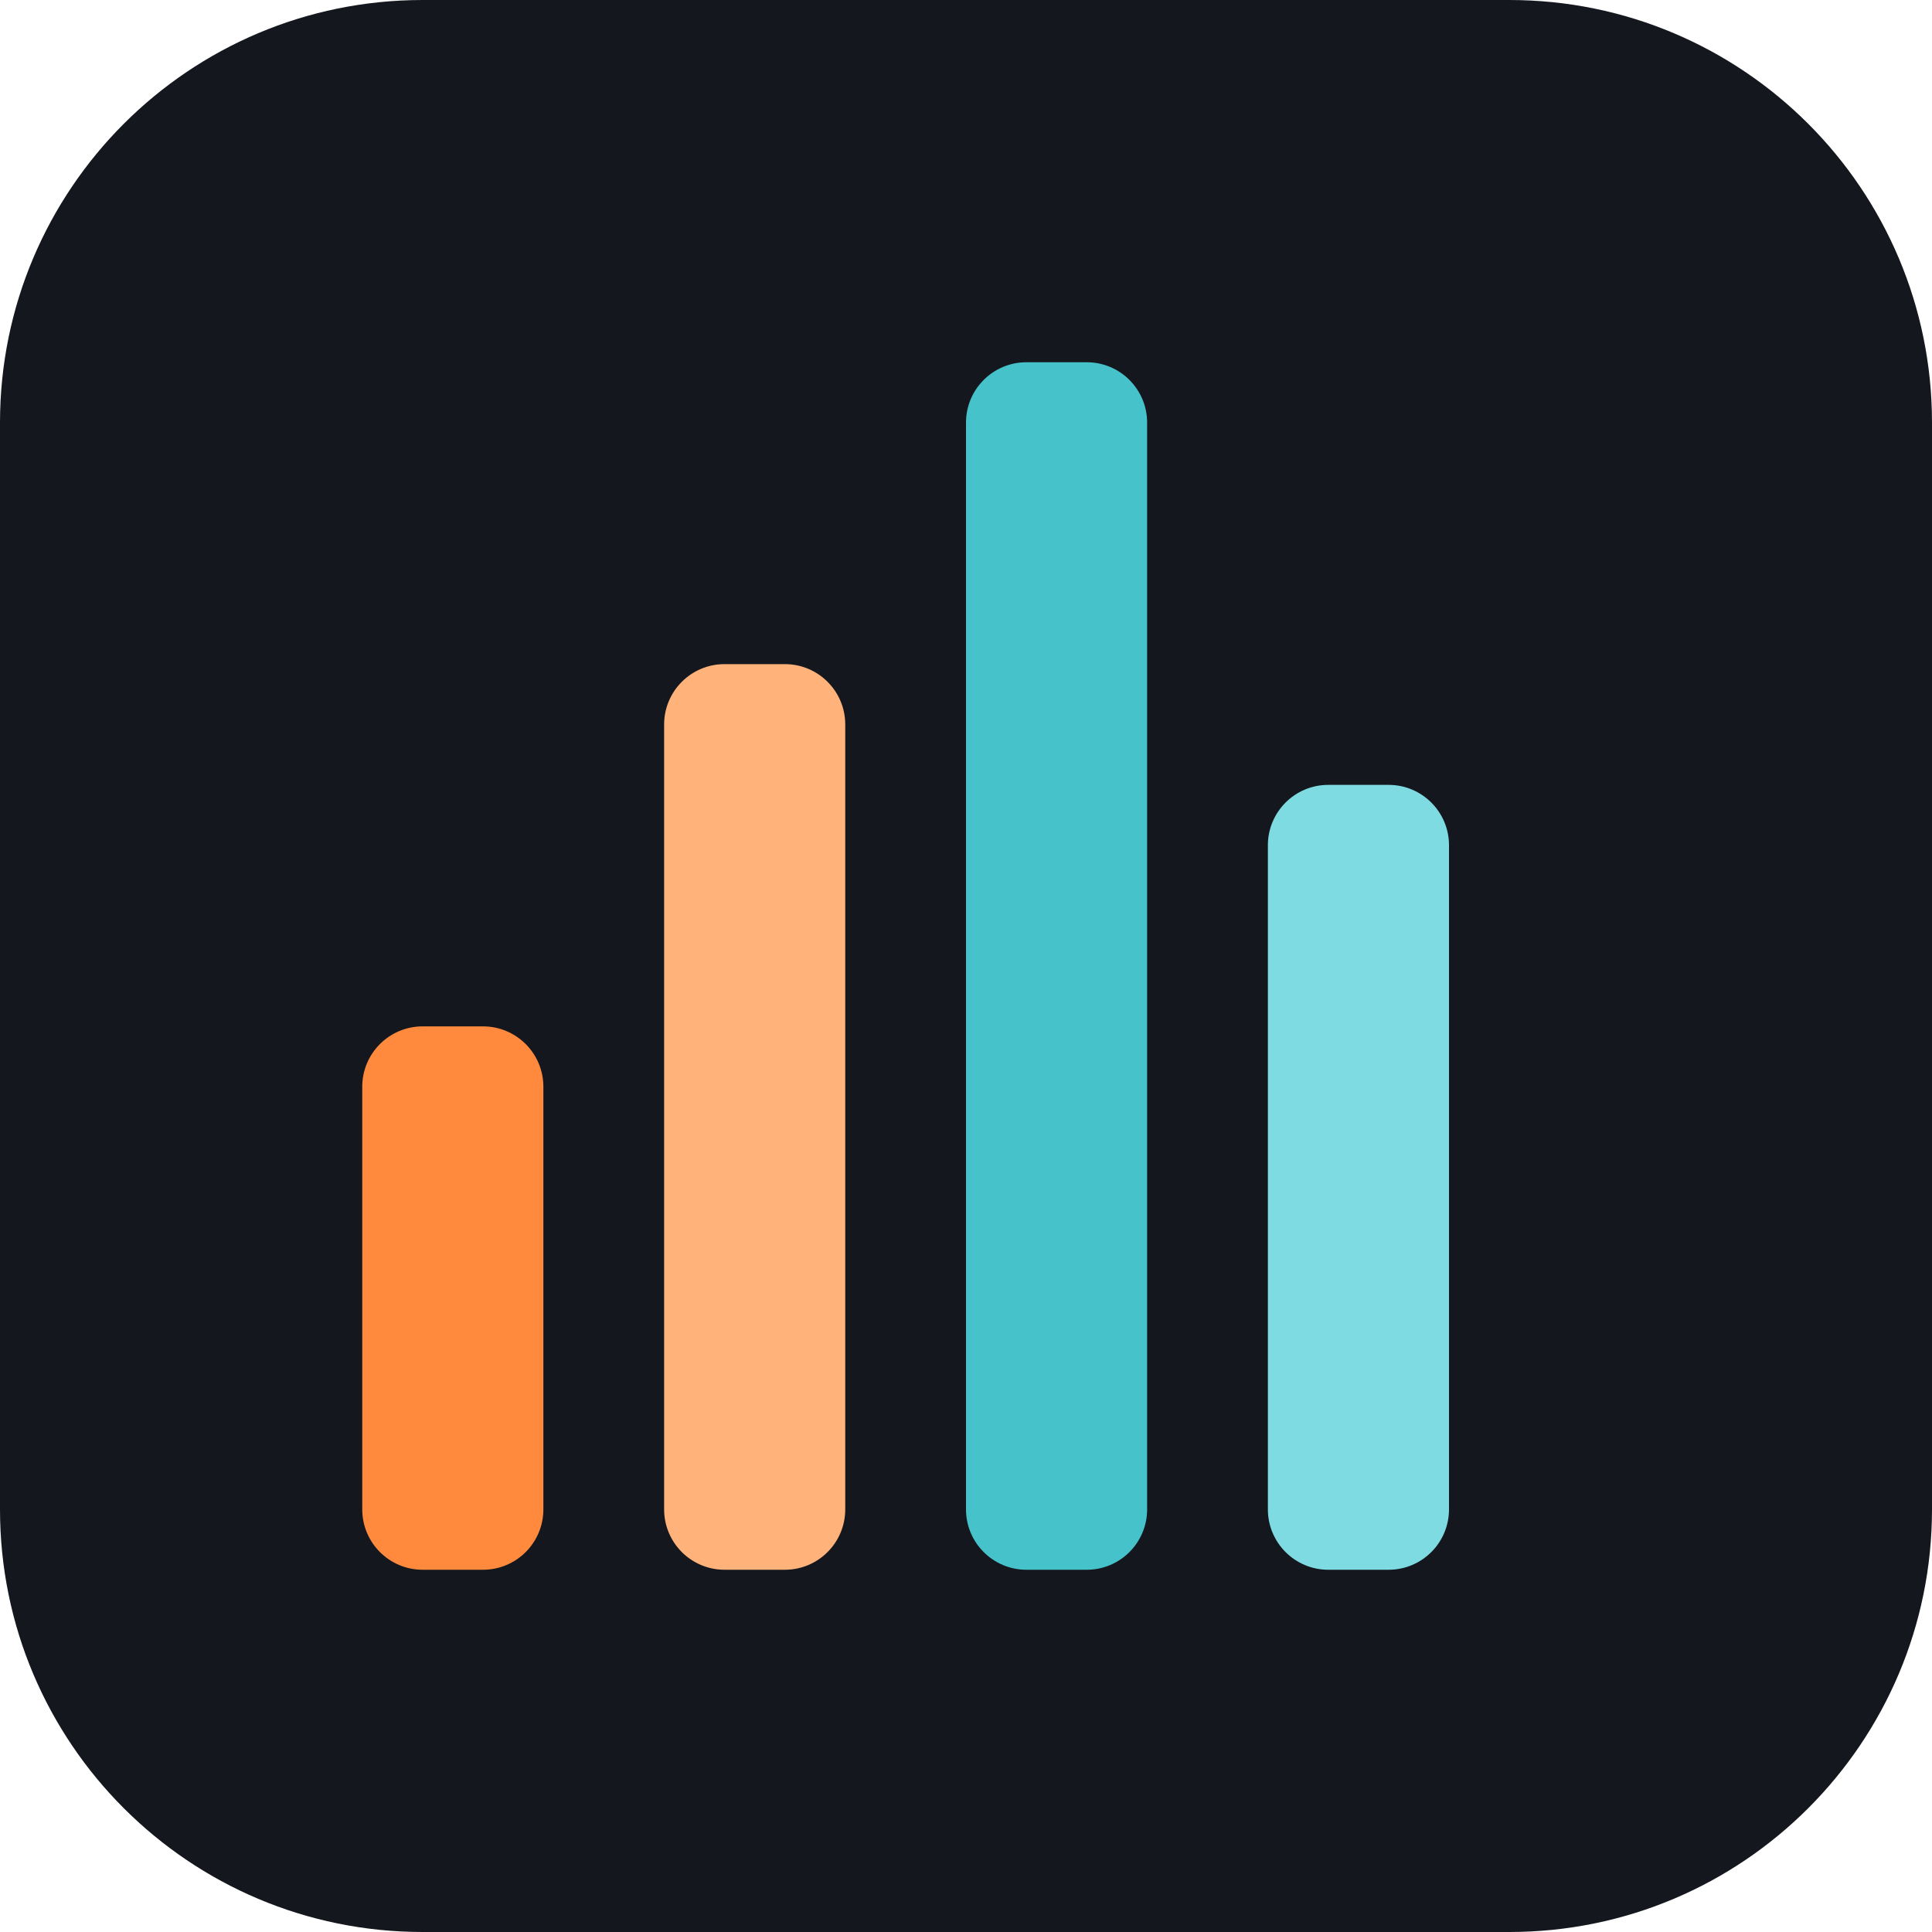
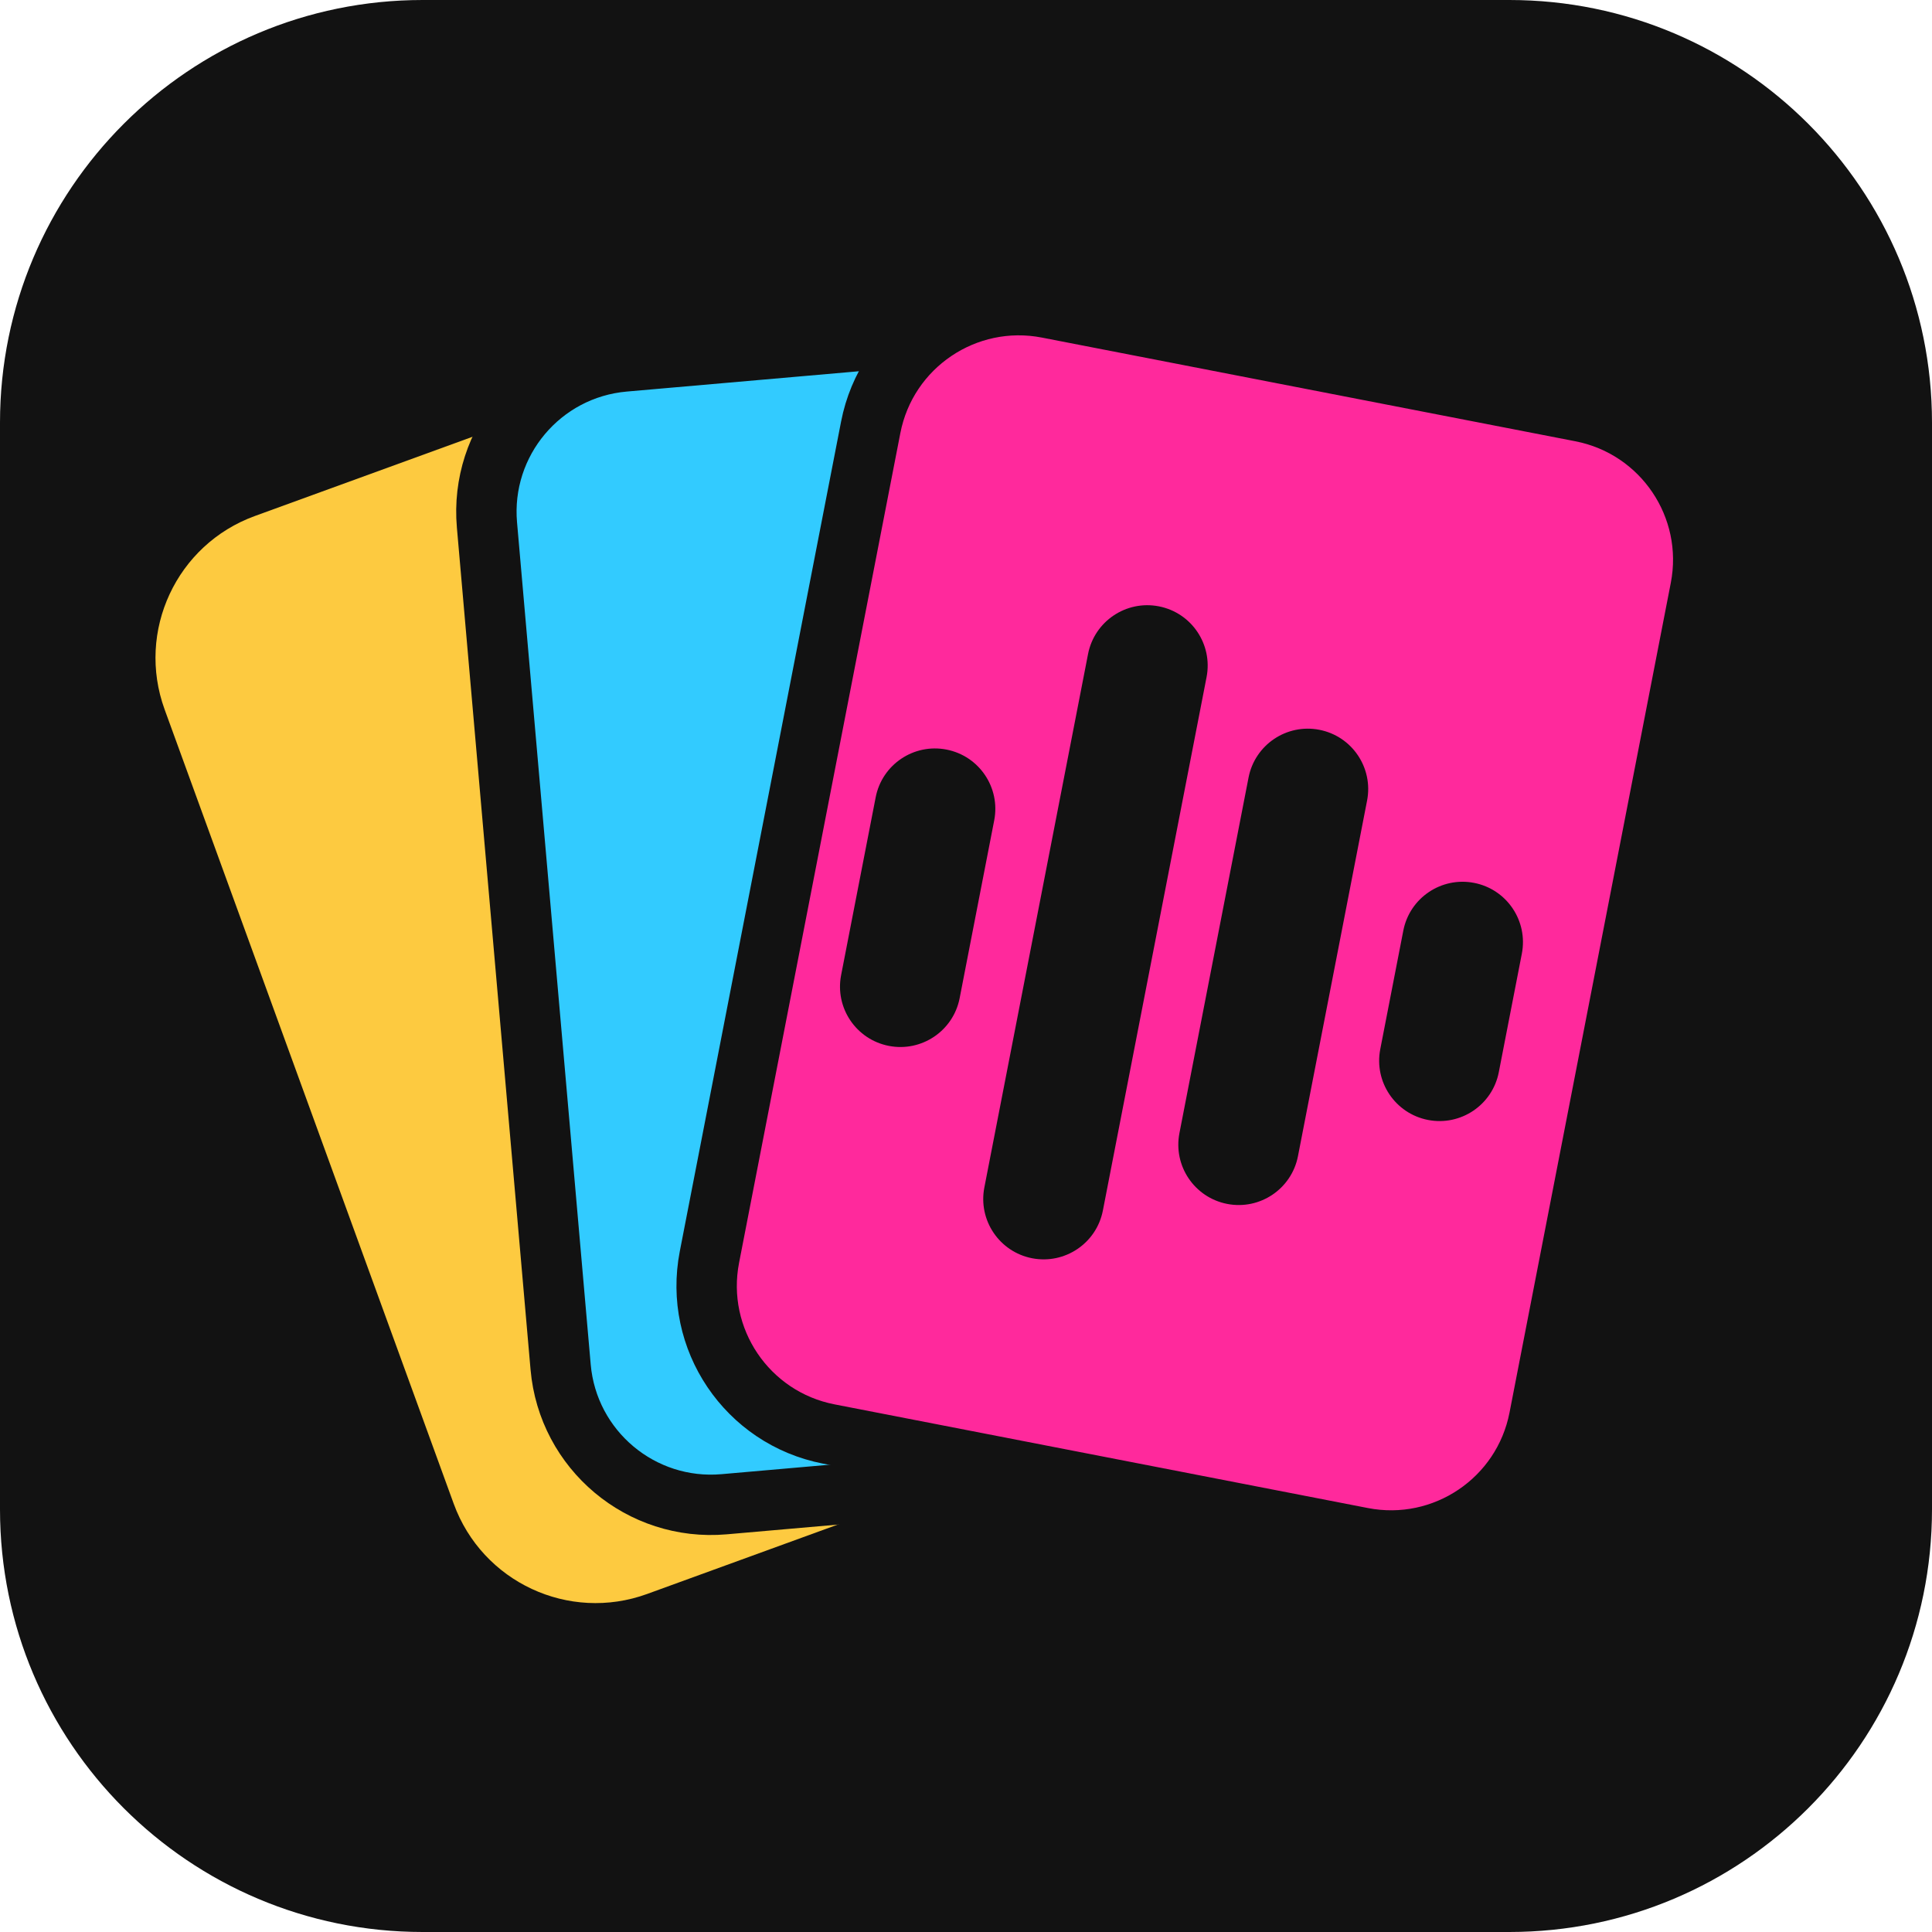
<svg xmlns="http://www.w3.org/2000/svg" viewBox="0 0 64 64">
-   <rect width="64" height="64" rx="14" fill="#14171d" />
-   <rect x="12" y="34" width="6" height="18" rx="2" fill="#ff8a3d" />
-   <rect x="22" y="22" width="6" height="30" rx="2" fill="#ffb27a" />
-   <rect x="32" y="12" width="6" height="40" rx="2" fill="#46c2cb" />
-   <rect x="42" y="26" width="6" height="26" rx="2" fill="#7fdbe2" />
+   <rect width="64" height="64" rx="14" fill="#121212" />
+   <rect x="20" y="11" width="28" height="38" rx="5" fill="#fdca40" transform="rotate(-20 34 61)" />
+   <rect x="20" y="11" width="28" height="38" rx="5" fill="#32cbff" stroke="#121212" stroke-width="2" transform="rotate(-5 34 61)" />
+   <g transform="rotate(11 34 61) translate(2 -1)">
+     <rect x="18" y="12" width="28" height="38" rx="5" fill="#ff299c" stroke="#121212" stroke-width="2" />
+     <rect x="20.5" y="27" width="4" height="10" rx="2" fill="#121212" />
+     <rect x="26.5" y="21" width="4" height="22" rx="2" fill="#121212" />
+     <rect x="32.5" y="24" width="4" height="16" rx="2" fill="#121212" />
+     <rect x="38.5" y="28" width="4" height="8" rx="2" fill="#121212" />
+   </g>
</svg>
